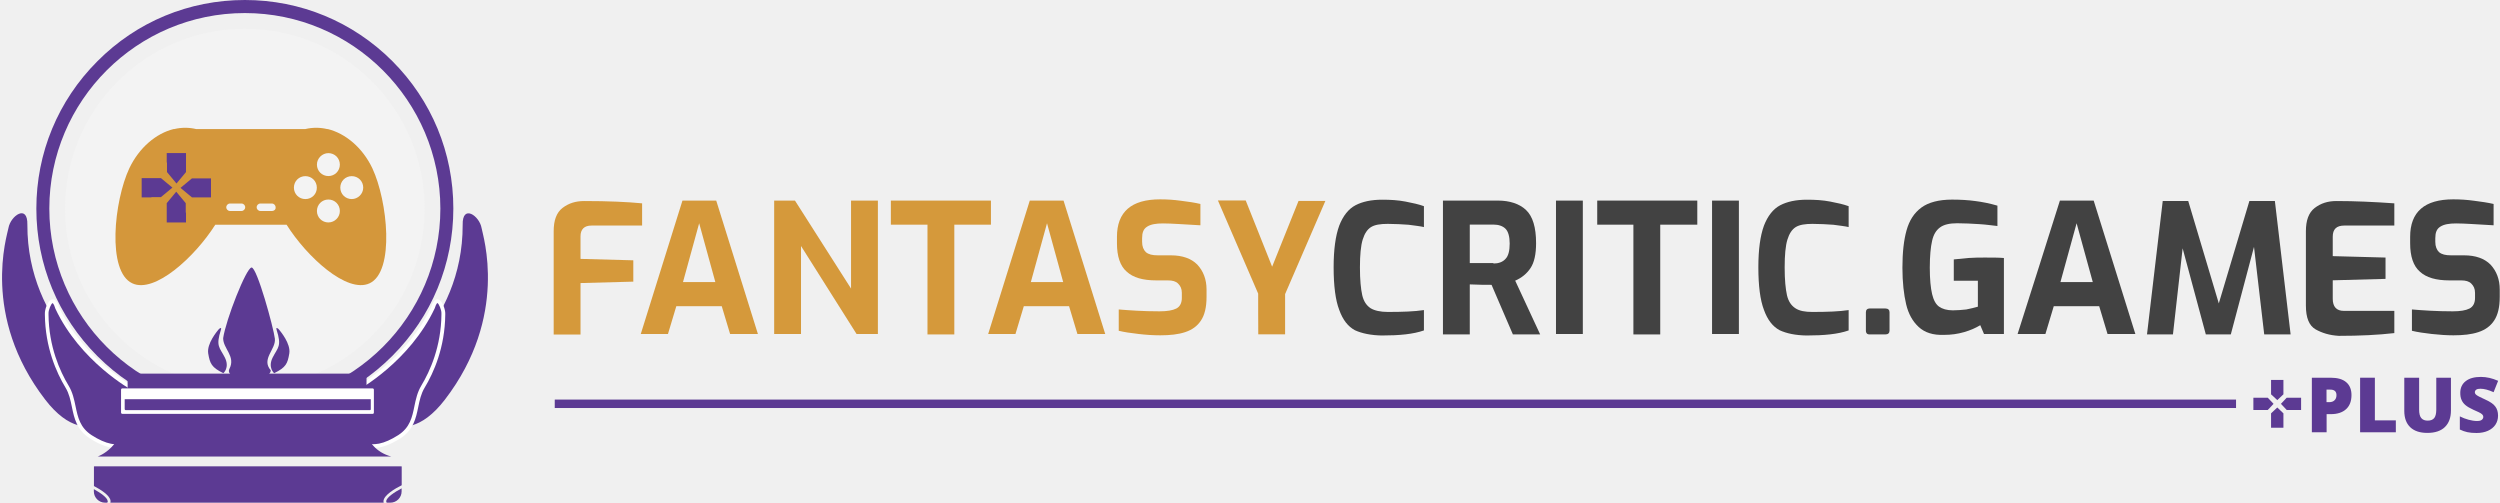
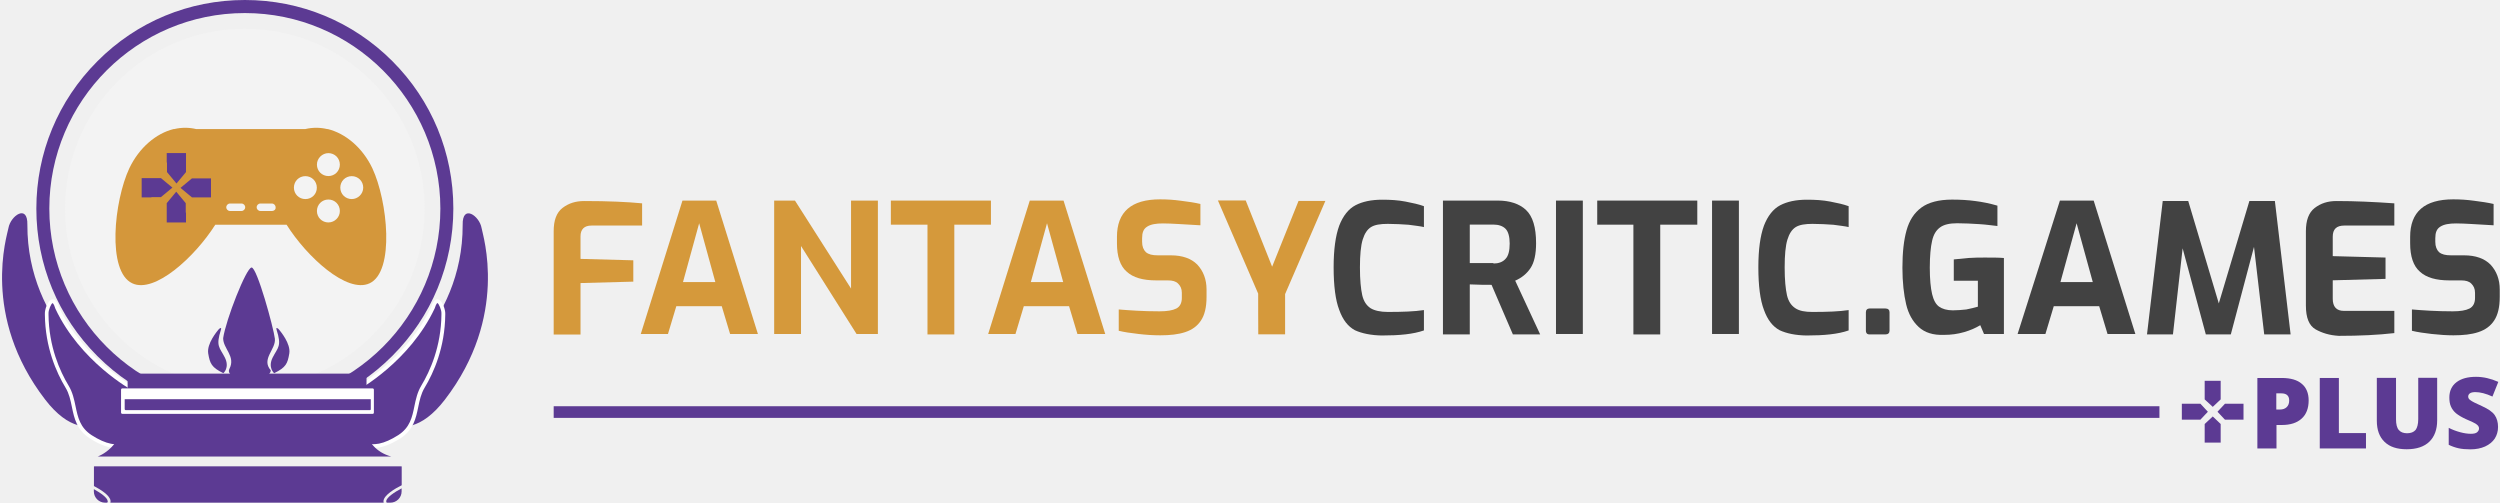
<svg xmlns="http://www.w3.org/2000/svg" version="1.1" id="Layer_1" x="0px" y="0px" viewBox="0 0 2813 565" style="enable-background:new 0 0 2813 565;" xml:space="preserve">
  <style type="text/css">
	.st0{fill:#D5993B;}
	.st1{fill:#424242;}
	.st2{fill:#F3F3F3;}
	.st3{fill:#5C3A93;}
	.st4{fill-rule:evenodd;clip-rule:evenodd;fill:#5C3A93;}
	.st5{fill:#FFFFFF;}
	.st6{fill-rule:evenodd;clip-rule:evenodd;fill:#FFFFFF;}
	.st7{fill:#D4973B;}
</style>
  <g>
    <g id="Layer_8">
	</g>
    <g id="Layer_2_00000133521277198903792900000004264997322566940317_">
	</g>
    <g id="Layer_3">
	</g>
    <g id="Layer_5">
	</g>
    <g id="Layer_4">
	</g>
    <g id="Layer_6">
	</g>
    <g id="Layer_10">
	</g>
    <g id="Layer_9">
	</g>
    <g id="Layer_7">
	</g>
    <g id="Layer_11">
      <g id="svg_2">
        <g id="svg_3">
          <path id="svg_4" class="st0" d="M623,260.1c0-12,3.1-20.8,9.9-26.1c6.8-5.2,14.6-7.8,24.5-7.8c27.1,0,48.5,1,65.1,2.6v25h-56.8      c-4.2,0-7.3,1-9.4,3.1c-2.1,2.1-3.1,5.2-3.1,8.9v25.5l59.4,1.6v24l-59.4,1.6v57.9H623C623,376.3,623,260.1,623,260.1z" />
-           <path id="svg_5" class="st0" d="M767.9,225.7h38l46.9,150.1h-31.3l-9.4-31.3h-51.1l-9.4,31.3H721      C721,375.8,767.9,225.7,767.9,225.7z M804.9,317.4l-18.2-66.2l-18.2,66.2H804.9L804.9,317.4z" />
-           <path id="svg_6" class="st0" d="M870.5,225.7h24l63.1,99v-99h30.2v150.1h-24l-62.5-99v99h-30.2V225.7      C871.1,225.7,870.5,225.7,870.5,225.7z" />
-           <path id="svg_7" class="st0" d="M1043.6,252.8h-41.2v-27.1H1115v27.1h-41.2v123.5h-30.2V252.8z" />
+           <path id="svg_5" class="st0" d="M767.9,225.7h38l46.9,150.1h-31.3l-9.4-31.3H761l-9.4,31.3H721L767.9,225.7z M804.9,317.4      l-18.2-66.2l-18.2,66.2H804.9L804.9,317.4z" />
+           <path id="svg_6" class="st0" d="M870.5,225.7h24l63.1,99v-99h30.2v150.1h-24l-62.5-99v99h-30.2V225.7H870.5z" />
+           <path id="svg_7" class="st0" d="M1043.6,252.8h-41.2v-27.1H1115v27.1h-41.2v123.5h-30.2L1043.6,252.8L1043.6,252.8z" />
          <path id="svg_8" class="st0" d="M1158.7,225.7h38l46.9,150.1h-31.3l-9.4-31.3H1152l-9.4,31.3h-30.7      C1111.8,375.8,1158.7,225.7,1158.7,225.7z M1196.3,317.4l-18.2-66.2l-18.2,66.2H1196.3L1196.3,317.4z" />
-           <path id="svg_9" class="st0" d="M1281.2,375.8c-8.9-1-16.2-2.1-22.4-3.6v-24c12,1,27.1,2.1,45.9,2.1c8.3,0,14.6-1,18.8-3.1      c4.2-2.1,6.3-6.3,6.3-12v-5.7c0-4.7-1.6-7.8-4.2-10.4c-2.6-2.6-6.3-3.6-11.5-3.6h-13c-15.1,0-26.1-3.1-33.4-9.9      c-7.3-6.3-10.9-17.2-10.9-31.8v-7.3c0-28.1,16.2-42.2,48.5-42.2c7.8,0,15.6,0.5,23.5,1.6c8.3,1,15.6,2.1,21.9,3.6v24      c-18.8-1-32.3-2.1-42.2-2.1c-7.8,0-13.6,1-17.7,3.6c-4.2,2.6-5.7,6.8-5.7,13v4.2c0,5.2,1.6,8.9,4.2,11.5      c3.1,2.6,7.3,3.6,13.6,3.6h14.6c13,0,22.9,3.6,29.7,10.4c6.8,7.3,10.4,16.7,10.4,28.1v8.3c0,11.5-2.1,20.3-6.3,26.6      c-4.2,6.3-9.9,10.4-17.7,13c-7.8,2.6-17.2,3.6-28.1,3.6C1297.9,377.3,1289.6,376.8,1281.2,375.8L1281.2,375.8z" />
-           <path id="svg_10" class="st0" d="M1415.7,330.4l-45.3-104.8h31.3l29.7,74.5l29.7-74h30.2l-45.3,104.8v45.3h-30.2      C1415.7,376.3,1415.7,330.4,1415.7,330.4z" />
+           <path id="svg_9" class="st0" d="M1281.2,375.8c-8.9-1-16.2-2.1-22.4-3.6v-24c12,1,27.1,2.1,45.9,2.1c8.3,0,14.6-1,18.8-3.1      c4.2-2.1,6.3-6.3,6.3-12v-5.7c0-4.7-1.6-7.8-4.2-10.4s-6.3-3.6-11.5-3.6h-13c-15.1,0-26.1-3.1-33.4-9.9      c-7.3-6.3-10.9-17.2-10.9-31.8v-7.3c0-28.1,16.2-42.2,48.5-42.2c7.8,0,15.6,0.5,23.5,1.6c8.3,1,15.6,2.1,21.9,3.6v24      c-18.8-1-32.3-2.1-42.2-2.1c-7.8,0-13.6,1-17.7,3.6c-4.2,2.6-5.7,6.8-5.7,13v4.2c0,5.2,1.6,8.9,4.2,11.5      c3.1,2.6,7.3,3.6,13.6,3.6h14.6c13,0,22.9,3.6,29.7,10.4c6.8,7.3,10.4,16.7,10.4,28.1v8.3c0,11.5-2.1,20.3-6.3,26.6      c-4.2,6.3-9.9,10.4-17.7,13c-7.8,2.6-17.2,3.6-28.1,3.6C1297.9,377.3,1289.6,376.8,1281.2,375.8L1281.2,375.8z" />
+           <path id="svg_10" class="st0" d="M1415.7,330.4l-45.3-104.8h31.3l29.7,74.5l29.7-74h30.2L1446,330.9v45.3h-30.2      C1415.7,376.3,1415.7,330.4,1415.7,330.4z" />
          <path id="svg_11" class="st1" d="M1524.6,371.6c-7.8-4.2-13.6-11.5-17.7-22.9c-4.2-10.9-6.3-27.1-6.3-47.9      c0-19.8,2.1-35.4,6.3-46.9c4.2-10.9,10.4-18.8,18.2-22.9s17.7-6.3,30.2-6.3c9.4,0,17.7,0.5,26.1,2.1c8.3,1.6,15.1,3.1,20.8,5.2      v23.5c-4.2-1-9.9-1.6-17.2-2.6c-7.3-0.5-15.1-1-23.5-1s-14.6,1-18.8,3.6c-4.2,2.6-7.3,7.3-9.4,14.1s-3.1,17.2-3.1,31.3      s1,24,2.6,31.3c1.6,6.8,4.7,11.5,9.4,14.6c4.2,2.6,10.9,4.2,19.3,4.2c16.7,0,30.2-0.5,40.7-2.1v22.9c-12,4.2-27.6,5.7-47.4,5.7      C1542.9,377.3,1532.4,375.2,1524.6,371.6z" />
-           <path id="svg_12" class="st1" d="M1623.6,225.7h62c13,0,24,3.6,31.3,10.4c7.8,7.3,11.5,19.8,11.5,37.5c0,12.5-2.1,21.9-6.3,28.1      c-4.2,6.3-9.9,10.9-17.2,14.1l28.1,60.5h-30.7l-24-55.8c-6.3,0-14.6,0-24.5-0.5v56.3h-30.2L1623.6,225.7L1623.6,225.7z       M1680.4,296.5c5.7,0,10.4-1.6,13.6-5.2c3.1-3.1,4.7-8.9,4.7-17.2c0-7.8-1.6-13.6-4.7-16.7c-3.1-3.1-7.8-4.7-13.6-4.7h-26.6V296      h26.6V296.5z" />
-           <path id="svg_13" class="st1" d="M1750.8,225.7h30.2v150.1h-30.2C1750.8,375.8,1750.8,225.7,1750.8,225.7z" />
+           <path id="svg_12" class="st1" d="M1623.6,225.7h62c13,0,24,3.6,31.3,10.4c7.8,7.3,11.5,19.8,11.5,37.5c0,12.5-2.1,21.9-6.3,28.1      c-4.2,6.3-9.9,10.9-17.2,14.1l28.1,60.5h-30.7l-24-55.8c-6.3,0-14.6,0-24.5-0.5v56.3h-30.2L1623.6,225.7L1623.6,225.7z       M1680.4,296.5c5.7,0,10.4-1.6,13.6-5.2c3.1-3.1,4.7-8.9,4.7-17.2c0-7.8-1.6-13.6-4.7-16.7s-7.8-4.7-13.6-4.7h-26.6V296h26.6      V296.5z" />
+           <path id="svg_13" class="st1" d="M1750.8,225.7h30.2v150.1h-30.2V225.7z" />
          <path id="svg_14" class="st1" d="M1838.4,252.8h-41.2v-27.1h112.6v27.1h-41.7v123.5h-30.2V252.8H1838.4z" />
-           <path id="svg_15" class="st1" d="M1926.4,225.7h30.2v150.1h-30.2C1926.4,375.8,1926.4,225.7,1926.4,225.7z" />
+           <path id="svg_15" class="st1" d="M1926.4,225.7h30.2v150.1h-30.2V225.7z" />
          <path id="svg_16" class="st1" d="M2002.5,371.6c-7.8-4.2-13.6-11.5-17.7-22.9c-4.2-10.9-6.3-27.1-6.3-47.9      c0-19.8,2.1-35.4,6.3-46.9c4.2-10.9,10.4-18.8,18.2-22.9s17.7-6.3,30.2-6.3c9.4,0,17.7,0.5,26.1,2.1c8.3,1.6,15.1,3.1,20.8,5.2      v23.5c-4.2-1-9.9-1.6-17.2-2.6c-7.3-0.5-15.1-1-23.5-1c-8.3,0-14.6,1-18.8,3.6c-4.2,2.6-7.3,7.3-9.4,14.1      c-2.1,6.8-3.1,17.2-3.1,31.3s1,24,2.6,31.3c1.6,6.8,4.7,11.5,9.4,14.6c4.7,3.1,10.9,4.2,19.3,4.2c16.7,0,30.2-0.5,40.7-2.1v22.9      c-12,4.2-27.6,5.7-47.4,5.7C2020.2,377.3,2010.3,375.2,2002.5,371.6z" />
          <path id="svg_17" class="st1" d="M2100.5,375.2c-0.5-0.5-1-1.6-1-3.1v-20.8c0-2.6,1.6-4.2,4.2-4.2h17.7c3.1,0,4.7,1.6,4.7,4.2      v20.8c0,2.6-1.6,4.2-4.7,4.2h-17.7C2102.1,376.3,2101,375.8,2100.5,375.2z" />
-           <path id="svg_18" class="st1" d="M2158.9,367.9c-6.8-6.3-11.5-14.6-14.1-25.5c-2.6-10.9-4.2-25-4.2-41.2      c0-17.2,1.6-31.3,4.7-42.2s8.3-19.3,16.7-25.5c7.8-5.7,19.3-8.9,34.4-8.9c9.4,0,18.2,0.5,26.1,1.6c7.8,1,16.2,2.6,25,5.2v22.9      c-5.2-0.5-12-1.6-20.3-2.1c-8.3-0.5-16.7-1-25-1c-8.9,0-15.1,1.6-19.3,4.7c-4.2,3.1-7.3,7.8-8.9,15.1      c-1.6,6.8-2.6,17.2-2.6,30.2c0,13,1,22.9,2.6,29.7c1.6,6.8,4.2,11.5,7.8,14.1s8.9,4.2,15.6,4.2c5.2,0,10.4-0.5,15.1-1      c5.2-1,9.4-2.1,13-3.1v-29.2h-27.1v-24c4.2-0.5,9.4-1,16.2-1.6c6.8-0.5,13-0.5,18.8-0.5c8.3,0,15.6,0,21.4,0.5v85.5h-22.4      l-4.2-9.9c-5.2,3.1-10.9,5.7-18.2,7.8c-7.3,2.1-14.6,3.1-22.4,3.1C2175,377.3,2165.7,374.2,2158.9,367.9L2158.9,367.9z" />
+           <path id="svg_18" class="st1" d="M2158.9,367.9c-6.8-6.3-11.5-14.6-14.1-25.5s-4.2-25-4.2-41.2c0-17.2,1.6-31.3,4.7-42.2      s8.3-19.3,16.7-25.5c7.8-5.7,19.3-8.9,34.4-8.9c9.4,0,18.2,0.5,26.1,1.6c7.8,1,16.2,2.6,25,5.2v22.9c-5.2-0.5-12-1.6-20.3-2.1      s-16.7-1-25-1c-8.9,0-15.1,1.6-19.3,4.7c-4.2,3.1-7.3,7.8-8.9,15.1c-1.6,6.8-2.6,17.2-2.6,30.2s1,22.9,2.6,29.7      c1.6,6.8,4.2,11.5,7.8,14.1s8.9,4.2,15.6,4.2c5.2,0,10.4-0.5,15.1-1c5.2-1,9.4-2.1,13-3.1v-29.2h-27.1v-24      c4.2-0.5,9.4-1,16.2-1.6c6.8-0.5,13-0.5,18.8-0.5c8.3,0,15.6,0,21.4,0.5v85.5h-22.4l-4.2-9.9c-5.2,3.1-10.9,5.7-18.2,7.8      c-7.3,2.1-14.6,3.1-22.4,3.1C2175,377.3,2165.7,374.2,2158.9,367.9L2158.9,367.9z" />
          <path id="svg_19" class="st1" d="M2317.8,225.7h38l46.9,150.1h-31.3l-9.4-31.3h-51.1l-9.4,31.3h-31.3      C2270.4,375.8,2317.8,225.7,2317.8,225.7z M2354.8,317.4l-18.2-66.2l-18.2,66.2H2354.8L2354.8,317.4z" />
          <path id="svg_20" class="st1" d="M2547.7,376.3l-11.5-98.5l-26.1,98.5H2482l-26.1-96.9l-10.9,96.9h-29.2l17.7-150.1h28.7      l34.4,115.2l34.4-115.2h28.7l17.7,150.1H2547.7z" />
          <path id="svg_21" class="st1" d="M2605.5,370.6c-7.3-4.2-10.9-13-10.9-26.6v-83.9c0-12,3.1-20.8,9.9-26.1      c6.8-5.2,14.6-7.8,24.5-7.8c20.8,0,42.2,1,65.1,2.6v25h-56.3c-8.9,0-13,4.2-13,12.5v21.9l59.4,1.6v24l-59.4,1.6v20.8      c0,8.9,4.2,13.6,12.5,13.6h56.8v25c-18.2,2.1-39.1,3.1-62.5,3.1C2621.2,377.3,2612.8,374.7,2605.5,370.6L2605.5,370.6z" />
-           <path id="svg_22" class="st1" d="M2736.3,375.8c-8.9-1-16.2-2.1-22.4-3.6v-24c12,1,27.1,2.1,45.9,2.1c8.3,0,14.6-1,18.8-3.1      c4.2-2.1,6.3-6.3,6.3-12v-5.7c0-4.7-1.6-7.8-4.2-10.4c-2.6-2.6-6.3-3.6-11.5-3.6h-13c-15.1,0-26.1-3.1-33.4-9.9      c-7.3-6.3-10.9-17.2-10.9-31.8v-7.3c0-28.1,16.2-42.2,48.5-42.2c7.8,0,15.6,0.5,23.5,1.6c7.8,1,15.6,2.1,21.9,3.6v24      c-18.8-1-32.3-2.1-42.2-2.1c-7.8,0-13.6,1-17.7,3.6c-4.2,2.6-5.7,6.8-5.7,13v4.2c0,5.2,1.6,8.9,4.2,11.5      c3.1,2.6,7.3,3.6,13.6,3.6h14.6c13,0,22.9,3.6,29.7,10.4c6.8,7.3,10.4,16.7,10.4,28.1v8.3c0,11.5-2.1,20.3-6.3,26.6      c-4.2,6.3-9.9,10.4-17.7,13c-7.8,2.6-17.2,3.6-28.1,3.6C2753.5,377.3,2745.2,376.8,2736.3,375.8L2736.3,375.8z" />
+           <path id="svg_22" class="st1" d="M2736.3,375.8c-8.9-1-16.2-2.1-22.4-3.6v-24c12,1,27.1,2.1,45.9,2.1c8.3,0,14.6-1,18.8-3.1      s6.3-6.3,6.3-12v-5.7c0-4.7-1.6-7.8-4.2-10.4c-2.6-2.6-6.3-3.6-11.5-3.6h-13c-15.1,0-26.1-3.1-33.4-9.9      c-7.3-6.3-10.9-17.2-10.9-31.8v-7.3c0-28.1,16.2-42.2,48.5-42.2c7.8,0,15.6,0.5,23.5,1.6c7.8,1,15.6,2.1,21.9,3.6v24      c-18.8-1-32.3-2.1-42.2-2.1c-7.8,0-13.6,1-17.7,3.6c-4.2,2.6-5.7,6.8-5.7,13v4.2c0,5.2,1.6,8.9,4.2,11.5      c3.1,2.6,7.3,3.6,13.6,3.6h14.6c13,0,22.9,3.6,29.7,10.4c6.8,7.3,10.4,16.7,10.4,28.1v8.3c0,11.5-2.1,20.3-6.3,26.6      c-4.2,6.3-9.9,10.4-17.7,13s-17.2,3.6-28.1,3.6C2753.5,377.3,2745.2,376.8,2736.3,375.8L2736.3,375.8z" />
        </g>
      </g>
    </g>
  </g>
  <g>
    <g>
      <g>
        <circle class="st2" cx="275.5" cy="234.7" r="202.3" />
      </g>
      <g>
        <g>
          <g>
-             <path class="st3" d="M541.9,256.7c-2.3-13.9-21.9-27.5-21.3-3.6c0.3,113.8-92.2,172.4-96.7,177.2       c-20.1,21.7,24.1,87.7,76.6,19.5C572.9,355.6,543.2,264.8,541.9,256.7z M30.8,253c0.6-23.9-18.9-10.3-21.3,3.6       c-1.4,8.1-31.1,99,41.4,193.1c52.4,68.1,96.7,2.2,76.6-19.5C123,425.4,30.5,366.8,30.8,253z" />
+             <path class="st3" d="M541.9,256.7c-2.3-13.9-21.9-27.5-21.3-3.6c0.3,113.8-92.2,172.4-96.7,177.2       C403.8,452,448,518,500.5,449.8C572.9,355.6,543.2,264.8,541.9,256.7z M30.8,253c0.6-23.9-18.9-10.3-21.3,3.6       c-1.4,8.1-31.1,99,41.4,193.1c52.4,68.1,96.7,2.2,76.6-19.5C123,425.4,30.5,366.8,30.8,253z" />
          </g>
        </g>
        <g>
          <g>
            <g>
              <g>
                <path class="st4" d="M400.7,437.8c3.6-1.9,59.3-33.6,86.4-91.5c5.1-17.6,12,1.2,11.7,6.3c-0.2,3.9,1.5,42.1-23,82.6         c-11.1,18.4-4.1,41.8-26.6,56.2C387.5,531,384.8,446.4,400.7,437.8z" />
              </g>
            </g>
          </g>
          <g>
            <g>
              <g>
                <path class="st5" d="M420.4,504.1c-4.6,0-8.9-1-12.7-3.1c-12.8-7-17.4-24.4-17.4-38.3c0-13.1,3.7-23.6,9.4-26.7l0,0         c2.4-1.3,58.2-32.2,85.5-90.5c0.6-2.1,2.7-9.3,7.6-8.5c5.4,0.9,8.4,12.3,8.2,15.8c0,0.3,0,0.8,0,1.5         c-0.4,36.6-12.9,64.9-23.3,82.1c-4,6.7-5.5,13.9-7.1,21.6c-2.6,12.7-5.4,25.8-20.1,35.3C439,500.4,429,504.1,420.4,504.1z          M401.7,439.6c-4.1,2.3-7.1,11.9-7.1,23c0,12.7,4,28.5,15.2,34.6c9.5,5.2,22.3,2.6,38.3-7.6c13.2-8.5,15.7-20.2,18.2-32.6         c1.6-7.7,3.3-15.7,7.7-23c10.1-16.8,22.3-44.2,22.7-79.9c0-0.8,0-1.3,0-1.7c0.2-3.4-3-11.2-4.6-11.4c0,0-1.3,0.5-2.9,5.8         C461.1,406.7,404.1,438.3,401.7,439.6L401.7,439.6z" />
              </g>
            </g>
          </g>
        </g>
        <g>
          <g>
            <g>
              <g>
                <path class="st4" d="M150.6,437.8c-3.6-1.9-59.3-33.6-86.4-91.5c-5.1-17.6-12,1.2-11.7,6.3c0.2,3.9-1.5,42.1,23,82.6         c11.1,18.4,4.1,41.8,26.6,56.2C163.8,531,166.5,446.4,150.6,437.8z" />
              </g>
            </g>
          </g>
          <g>
            <g>
              <g>
                <path class="st5" d="M130.9,504.1c-8.6,0-18.6-3.6-29.9-10.9c-14.7-9.5-17.5-22.6-20.1-35.3c-1.6-7.7-3.1-15-7.1-21.6         c-10.4-17.2-22.9-45.5-23.3-82.1c0-0.7,0-1.2,0-1.5c-0.2-3.6,2.8-14.9,8.2-15.8c5-0.9,7,6.4,7.7,8.8         c27.2,58,83,88.9,85.4,90.2l0,0c5.7,3.1,9.4,13.6,9.4,26.7c0,13.9-4.6,31.3-17.4,38.3C139.7,503,135.5,504.1,130.9,504.1z          M59.2,341.1c-1.6,0.2-4.8,8-4.6,11.4c0,0.3,0,0.9,0,1.7c0.4,35.7,12.6,63.2,22.7,79.9c4.4,7.3,6.1,15.3,7.7,23         c2.6,12.4,5,24.1,18.2,32.6c15.9,10.2,28.8,12.8,38.3,7.6c11.2-6.1,15.2-21.9,15.2-34.6c0-11.1-3-20.7-7.1-23         c-2.4-1.3-59.4-32.9-87.3-92.4C60.6,341.5,59.2,341.1,59.2,341.1z" />
              </g>
            </g>
          </g>
        </g>
      </g>
      <g>
        <g>
-           <path class="st3" d="M275.5,469.4c-62.7,0-121.6-24.4-165.9-68.7c-44.3-44.3-68.7-103.3-68.7-165.9      c0-62.7,24.4-121.6,68.7-165.9C153.8,24.4,212.8,0,275.5,0s121.6,24.4,165.9,68.7c44.3,44.3,68.7,103.3,68.7,165.9      c0,62.7-24.4,121.6-68.7,165.9C397.1,444.9,338.1,469.4,275.5,469.4z M275.5,14.7c-121.3,0-220,98.7-220,220      c0,121.3,98.7,220,220,220c121.3,0,220-98.7,220-220C495.4,113.4,396.7,14.7,275.5,14.7z" />
+           <path class="st3" d="M275.5,469.4c-62.7,0-121.6-24.4-165.9-68.7S40.9,297.4,40.9,234.8c0-62.7,24.4-121.6,68.7-165.9      C153.8,24.4,212.8,0,275.5,0s121.6,24.4,165.9,68.7s68.7,103.3,68.7,165.9c0,62.7-24.4,121.6-68.7,165.9      C397.1,444.9,338.1,469.4,275.5,469.4z M275.5,14.7c-121.3,0-220,98.7-220,220s98.7,220,220,220s220-98.7,220-220      C495.4,113.4,396.7,14.7,275.5,14.7z" />
        </g>
      </g>
      <g>
        <path class="st4" d="M109.9,513.7c0,0,30.7-10.5,29.7-50.1h268c0,0-2.8,40.4,32.7,50.1H109.9z" />
      </g>
      <g>
        <g>
          <path class="st3" d="M308.5,419.9c0,0-7.5-6.2-1.6-17.8c5.9-11.5,10.3-12.3,4.3-31.1c-1.1-3.4,1.7-1.6,2.9,0      c1.2,1.6,13.3,15.6,11.4,26.8C323.6,409.1,321.8,413.4,308.5,419.9z" />
        </g>
        <g>
-           <path class="st3" d="M251.3,419.9c0,0,7.5-6.2,1.6-17.8c-5.9-11.5-10.3-12.3-4.3-31.1c1.1-3.4-1.7-1.6-2.9,0      c-1.2,1.6-13.3,15.6-11.4,26.8S238,413.4,251.3,419.9z" />
+           <path class="st3" d="M251.3,419.9c0,0,7.5-6.2,1.6-17.8c-5.9-11.5-10.3-12.3-4.3-31.1c1.1-3.4-1.7-1.6-2.9,0      s-13.3,15.6-11.4,26.8S238,413.4,251.3,419.9z" />
        </g>
        <g>
          <path class="st4" d="M283,301c-6.1,0.7-28.9,58.9-31.9,79.5c-0.1,11.9,14.3,20.3,7.1,34.4c-7.1,14.1,45.4,16.7,46.5,1.8      c-11.2-12.7,5.9-23.5,4.6-35.6C307.9,369.1,289.1,300.3,283,301z" />
        </g>
      </g>
      <g>
        <rect x="143.6" y="420.4" class="st4" width="268.8" height="21.5" />
      </g>
      <g>
        <path class="st6" d="M419.3,465.7H137.7c-0.8,0-1.5-0.7-1.5-1.5v-25.7c0-0.8,0.7-1.5,1.5-1.5h281.5c0.8,0,1.5,0.7,1.5,1.5v25.7     C420.7,465.1,420.1,465.7,419.3,465.7z" />
      </g>
      <g>
        <path class="st7" d="M282,214.5h0.4C282.3,214.5,282.3,214.5,282,214.5C282.3,214.5,282.3,214.5,282,214.5z" />
      </g>
      <g>
        <circle class="st3" cx="204.3" cy="207.7" r="50.9" />
      </g>
      <g>
-         <path class="st7" d="M419,189.4c-11-23.2-30.1-39.2-50.2-44.2l0,0H368c-8-1.9-16.4-1.9-24.4,0h-123c-8-1.9-16.4-1.9-24.4,0h-0.8     l0,0c-19.8,4.9-38.8,20.9-49.9,44.2c-17.1,36.5-25.5,116.1,3.4,129.4c25.1,11.8,70.4-29.7,93.3-65.9h80.3     c22.5,35.8,67.8,77.7,93.3,65.9C444.5,305.5,436.1,225.9,419,189.4z M187.6,182.9v-10.7h11h10.7v10.7v10.7l-10.7,12.9l-10.7-12.9     v-10.7H187.6z M170.4,222.1h-11v-11v-10.7h11h10.7l12.9,10.7l-12.9,10.7h-10.7V222.1z M209.3,239.3v11h-10.7h-11v-11v-10.7     l10.7-12.9l10.7,12.9v10.7H209.3z M237.4,211.1v11h-10.7h-10.7l-12.9-10.7l12.9-10.7h10.7h10.7V211.1z M271.7,237.4h-12.9     c-2.3,0-4.2-1.9-4.2-4.2c0-2.3,1.9-4.2,4.2-4.2h12.9c2.3,0,4.2,1.9,4.2,4.2C275.9,235.5,274,237.4,271.7,237.4z M305.9,237.4H293     c-2.3,0-4.2-1.9-4.2-4.2c0-2.3,1.9-4.2,4.2-4.2h12.9c2.3,0,4.2,1.9,4.2,4.2C310.5,235.5,308.6,237.4,305.9,237.4z M369.5,172.3     c7.2,0,12.9,5.7,12.9,12.9c0,7.2-5.7,12.9-12.9,12.9s-12.9-5.7-12.9-12.9C356.6,178,362.7,172.3,369.5,172.3z M343.6,224     c-7.2,0-12.9-5.7-12.9-12.9c0-7.2,5.7-12.9,12.9-12.9s12.9,5.7,12.9,12.9C356.6,218.3,350.9,224,343.6,224z M369.5,250.3     c-7.2,0-12.9-5.7-12.9-12.9c0-7.2,5.7-12.9,12.9-12.9s12.9,5.7,12.9,12.9C382.5,244.2,376.8,250.3,369.5,250.3z M395.8,224     c-7.2,0-12.9-5.7-12.9-12.9c0-7.2,5.7-12.9,12.9-12.9s12.9,5.7,12.9,12.9C408.7,218.3,402.6,224,395.8,224z" />
+         <path class="st7" d="M419,189.4c-11-23.2-30.1-39.2-50.2-44.2l0,0H368c-8-1.9-16.4-1.9-24.4,0h-123c-8-1.9-16.4-1.9-24.4,0h-0.8     l0,0c-19.8,4.9-38.8,20.9-49.9,44.2c-17.1,36.5-25.5,116.1,3.4,129.4c25.1,11.8,70.4-29.7,93.3-65.9h80.3     c22.5,35.8,67.8,77.7,93.3,65.9C444.5,305.5,436.1,225.9,419,189.4z M187.6,182.9v-10.7h11h10.7v10.7v10.7l-10.7,12.9l-10.7-12.9     v-10.7H187.6z M170.4,222.1h-11v-11v-10.7h11h10.7l12.9,10.7l-12.9,10.7h-10.7V222.1z M209.3,239.3v11h-10.7h-11v-11v-10.7     l10.7-12.9l10.7,12.9v10.7H209.3z M237.4,211.1v11h-10.7H216l-12.9-10.7l12.9-10.7h10.7h10.7V211.1z M271.7,237.4h-12.9     c-2.3,0-4.2-1.9-4.2-4.2s1.9-4.2,4.2-4.2h12.9c2.3,0,4.2,1.9,4.2,4.2C275.9,235.5,274,237.4,271.7,237.4z M305.9,237.4H293     c-2.3,0-4.2-1.9-4.2-4.2s1.9-4.2,4.2-4.2h12.9c2.3,0,4.2,1.9,4.2,4.2C310.5,235.5,308.6,237.4,305.9,237.4z M369.5,172.3     c7.2,0,12.9,5.7,12.9,12.9s-5.7,12.9-12.9,12.9s-12.9-5.7-12.9-12.9S362.7,172.3,369.5,172.3z M343.6,224     c-7.2,0-12.9-5.7-12.9-12.9s5.7-12.9,12.9-12.9s12.9,5.7,12.9,12.9C356.6,218.3,350.9,224,343.6,224z M369.5,250.3     c-7.2,0-12.9-5.7-12.9-12.9s5.7-12.9,12.9-12.9s12.9,5.7,12.9,12.9C382.5,244.2,376.8,250.3,369.5,250.3z M395.8,224     c-7.2,0-12.9-5.7-12.9-12.9s5.7-12.9,12.9-12.9s12.9,5.7,12.9,12.9C408.7,218.3,402.6,224,395.8,224z" />
      </g>
      <g>
        <path class="st3" d="M416.1,461.5H141.5c-0.6,0-1.2-0.5-1.2-1.2v-11c0-0.1,0-0.1,0.1-0.1h276.7c0.1,0,0.1,0,0.1,0.1v11     C417.3,461,416.8,461.5,416.1,461.5z" />
      </g>
      <g>
        <g>
          <path class="st3" d="M451.9,553v-3.5c-8.1,4.3-17,10.2-17.3,14.4c0,0.3-0.1,0.9,0.5,1.7h4.2C446.2,565.6,451.9,559.9,451.9,553z      " />
        </g>
        <g>
          <path class="st3" d="M124.4,563.7c0,0.6,0,1.2-0.2,1.9h307.5c-0.2-0.7-0.2-1.4-0.2-1.9c0.5-6.7,13.2-14.1,20.5-17.7v-20.9      c0-0.2-0.2-0.4-0.4-0.4H106.1c-0.2,0-0.4,0.2-0.4,0.4v21.8C113,550.7,124,557.5,124.4,563.7z" />
        </g>
        <g>
          <path class="st3" d="M121.2,563.9c-0.3-3.9-8-9.3-15.6-13.5v2.6c0,6.9,5.7,12.6,12.6,12.6h2.5      C121.3,564.8,121.3,564.2,121.2,563.9z" />
        </g>
      </g>
    </g>
  </g>
  <g>
-     <path class="st3" d="M2645.9,444.5c0,6.8-2,12.2-6.1,15.9c-4,3.7-9.8,5.6-17.2,5.6h-4.7v20.4h-16.6V425h21.2   c7.7,0,13.6,1.7,17.5,5.1C2643.9,433.4,2645.9,438.3,2645.9,444.5z M2617.9,452.5h3c2.5,0,4.5-0.7,5.9-2.1c1.5-1.4,2.2-3.3,2.2-5.8   c0-4.1-2.3-6.2-6.9-6.2h-4.3V452.5z" />
-     <path class="st3" d="M2655.6,486.3V425h16.6v48h23.6v13.4H2655.6z" />
-     <path class="st3" d="M2757.8,425v36.9c0,8-2.3,14.2-6.8,18.6c-4.5,4.4-11.1,6.6-19.7,6.6c-8.4,0-14.8-2.1-19.3-6.4   c-4.5-4.3-6.7-10.4-6.7-18.5V425h16.7v36c0,4.3,0.8,7.5,2.4,9.4s4,2.9,7.2,2.9c3.4,0,5.8-1,7.4-2.9c1.5-1.9,2.3-5.1,2.3-9.5V425   H2757.8z" />
-     <path class="st3" d="M2810.8,467.7c0,3.8-1,7.2-2.9,10.1c-1.9,2.9-4.7,5.2-8.4,6.9c-3.6,1.6-7.9,2.5-12.8,2.5   c-4.1,0-7.5-0.3-10.3-0.9c-2.8-0.6-5.7-1.6-8.6-3v-14.8c3.2,1.6,6.5,2.9,9.9,3.8c3.4,0.9,6.6,1.4,9.4,1.4c2.5,0,4.3-0.4,5.4-1.3   c1.1-0.9,1.7-2,1.7-3.3c0-0.8-0.2-1.6-0.7-2.2c-0.5-0.6-1.2-1.3-2.2-1.9c-1-0.6-3.7-2-8.2-3.9c-4-1.8-7-3.6-9-5.3   c-2-1.7-3.5-3.7-4.4-5.9c-1-2.2-1.4-4.8-1.4-7.9c0-5.6,2.1-10.1,6.2-13.2c4.1-3.2,9.8-4.7,17-4.7c6.4,0,12.8,1.5,19.4,4.4   l-5.1,12.8c-5.7-2.6-10.7-3.9-14.9-3.9c-2.2,0-3.7,0.4-4.7,1.1c-1,0.8-1.5,1.7-1.5,2.8c0,1.2,0.6,2.3,1.9,3.2   c1.2,1,4.6,2.7,10.1,5.2c5.3,2.4,9,4.9,11,7.7C2809.8,460.1,2810.8,463.6,2810.8,467.7z" />
+     <path class="st3" d="M2597.7,450.5c0,8.8-2.6,15.8-7.9,20.5c-5.2,4.8-12.7,7.2-22.2,7.2h-6.1v26.4H2540v-79.3h27.4   c10,0,17.6,2.2,22.6,6.6C2595.1,436.1,2597.7,442.5,2597.7,450.5z M2561.5,460.8h3.9c3.2,0,5.8-0.9,7.6-2.7   c1.9-1.8,2.8-4.3,2.8-7.5c0-5.3-3-8-8.9-8h-5.6v18.2H2561.5z" />
+     <path class="st3" d="M2610.2,504.5v-79.2h21.5v62h30.5v17.3h-52V504.5z" />
+     <path class="st3" d="M2742.3,425.3v47.7c0,10.3-3,18.4-8.8,24s-14.3,8.5-25.5,8.5c-10.9,0-19.1-2.7-24.9-8.3   c-5.8-5.6-8.7-13.4-8.7-23.9v-48.1h21.6v46.5c0,5.6,1,9.7,3.1,12.1c2.1,2.5,5.2,3.7,9.3,3.7c4.4,0,7.5-1.3,9.6-3.7   c1.9-2.5,3-6.6,3-12.3v-46.4H2742.3z" />
+     <path class="st3" d="M2810.8,480.4c0,4.9-1.3,9.3-3.7,13.1c-2.5,3.7-6.1,6.7-10.9,8.9c-4.7,2.1-10.2,3.2-16.5,3.2   c-5.3,0-9.7-0.4-13.3-1.2c-3.6-0.8-7.4-2.1-11.1-3.9v-19.1c4.1,2.1,8.4,3.7,12.8,4.9c4.4,1.2,8.5,1.8,12.1,1.8c3.2,0,5.6-0.5,7-1.7   c1.4-1.2,2.2-2.6,2.2-4.3c0-1-0.3-2.1-0.9-2.8c-0.6-0.8-1.6-1.7-2.8-2.5c-1.3-0.8-4.8-2.6-10.6-5c-5.2-2.3-9-4.7-11.6-6.8   c-2.6-2.2-4.5-4.8-5.7-7.6c-1.3-2.8-1.8-6.2-1.8-10.2c0-7.2,2.7-13.1,8-17.1c5.3-4.1,12.7-6.1,22-6.1c8.3,0,16.5,1.9,25.1,5.7   l-6.6,16.5c-7.4-3.4-13.8-5-19.3-5c-2.8,0-4.8,0.5-6.1,1.4c-1.3,1-1.9,2.2-1.9,3.6c0,1.6,0.8,3,2.5,4.1c1.6,1.3,5.9,3.5,13.1,6.7   c6.8,3.1,11.6,6.3,14.2,10C2809.5,470.6,2810.8,475.1,2810.8,480.4z" />
  </g>
  <g>
-     <polygon class="st3" points="2569.3,443.7 2562.4,450.2 2555.4,443.7 2555.4,427.5 2569.3,427.5  " />
+     <polygon class="st3" points="2498.7,449.4 2489.8,457.8 2480.7,449.4 2480.7,428.5 2498.7,428.5  " />
  </g>
  <g>
-     <polygon class="st3" points="2555.4,465.1 2562.4,458.5 2569.3,465.1 2569.3,481.3 2555.4,481.3  " />
+     <polygon class="st3" points="2480.7,477.1 2489.8,468.6 2498.7,477.1 2498.7,498 2480.7,498  " />
  </g>
  <g>
-     <polygon class="st3" points="2573,461.3 2566.5,454.4 2573,447.5 2589.2,447.5 2589.2,461.3  " />
+     <polygon class="st3" points="2503.5,472.2 2495.1,463.3 2503.5,454.3 2524.4,454.3 2524.4,472.2  " />
  </g>
  <g>
-     <polygon class="st3" points="2551.7,447.5 2558.2,454.4 2551.7,461.3 2535.5,461.3 2535.5,447.5  " />
+     <polygon class="st3" points="2475.9,454.3 2484.3,463.3 2475.9,472.2 2455,472.2 2455,454.3  " />
  </g>
  <g>
-     <rect x="624.2" y="449.6" class="st3" width="1891.8" height="9.5" />
+     <rect x="623" y="457.1" class="st3" width="1806.8" height="13.1" />
  </g>
</svg>
